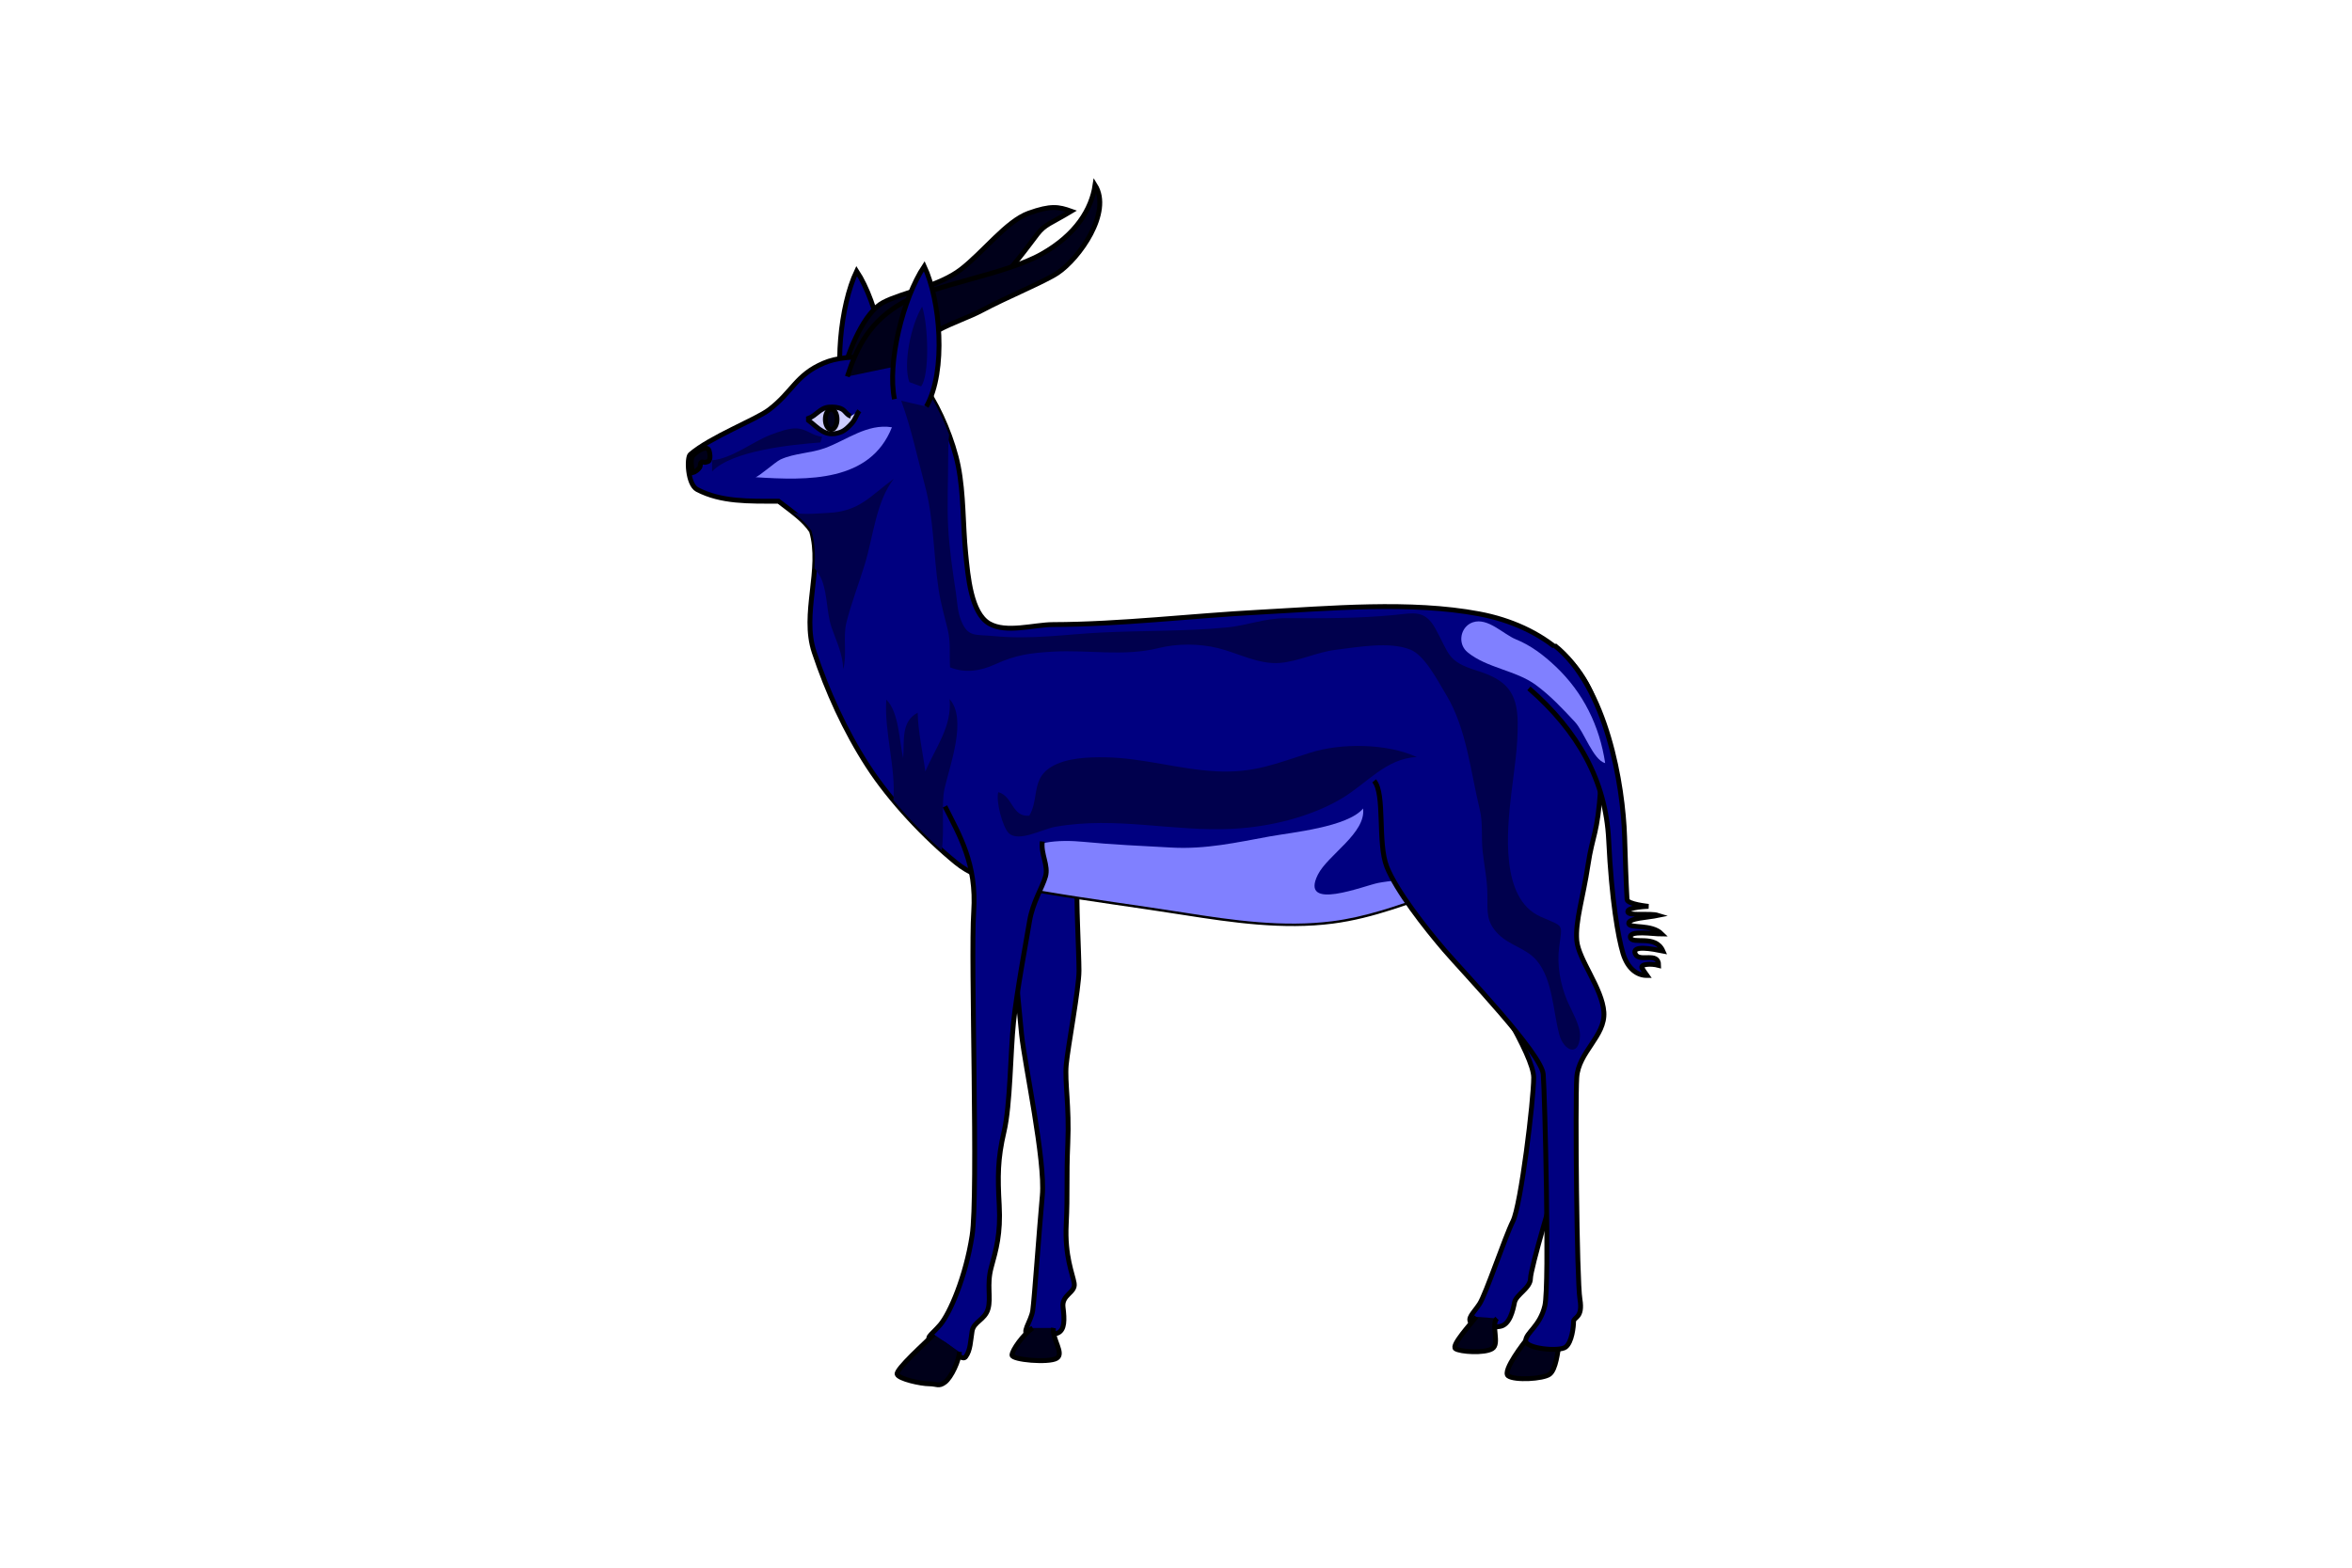
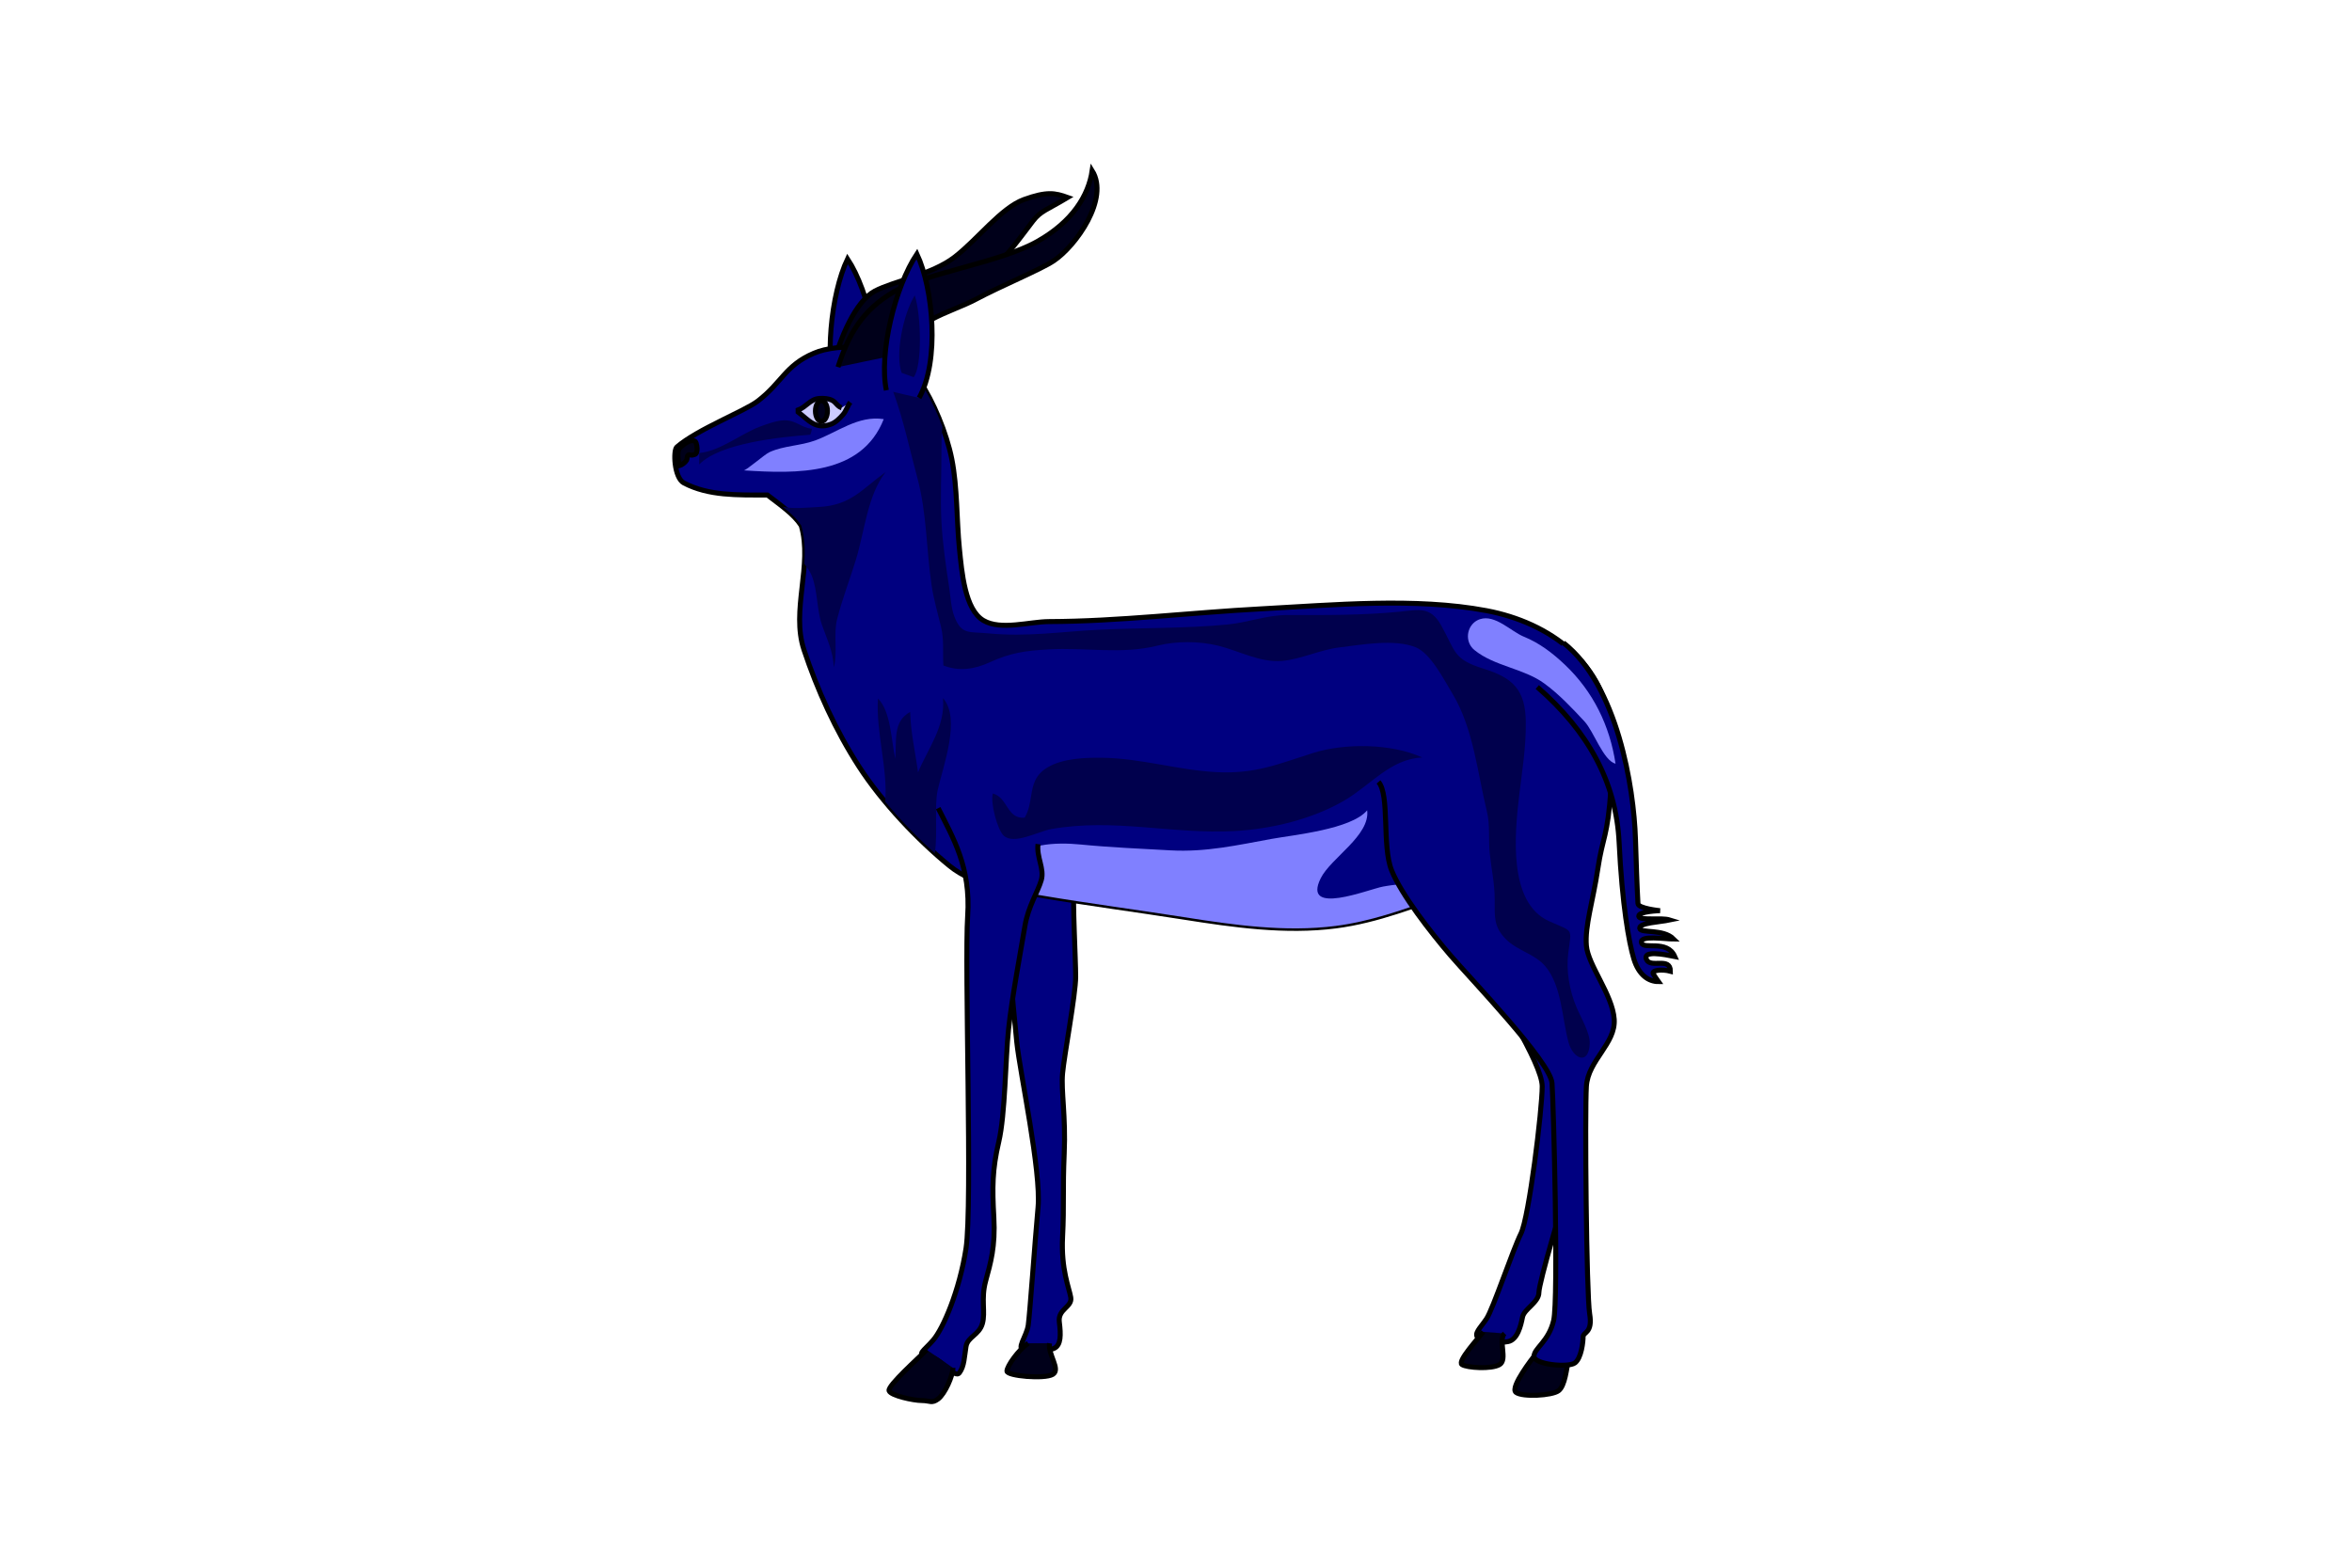
- <svg xmlns="http://www.w3.org/2000/svg" width="768mm" height="512mm" viewBox="0 0 768 512" version="1.1" id="SVGRoot">
-   <defs id="defs10953">
- 					
- 					
- 				</defs>
-   <g id="g46" style="overflow:visible" transform="matrix(2.377877,0,0,2.377877,-169.4732,293.43)">
+ <svg xmlns="http://www.w3.org/2000/svg" width="768" height="512" viewBox="0 0 203.2 135.467" version="1.1" id="SVGRoot">
+   <defs id="defs10953" />
+   <g id="g46" style="overflow:visible" transform="matrix(0.6455124,0,0,0.6455124,-48.71765,77.99328)">
    <path id="path48" d="m 187.482,-67.516 c -1.726,-4.768 -0.838,-13.899 1.424,-18.654 2.839,4.31 5.092,13.722 3.059,19.035" style="display:inline;fill:#000080;fill-opacity:1;stroke:#000000;stroke-width:0.668;stroke-dasharray:none" />
    <path id="path50" d="m 186.926,-71.823 c 0.979,-3.727 3.039,-8.664 5.611,-10.028 2.573,-1.364 7.609,-2.188 10.683,-4.547 3.073,-2.361 6.256,-6.626 9.307,-7.722 3.053,-1.096 4.126,-0.889 5.844,-0.273 -2.837,1.705 -3.583,1.78 -4.649,3.149 -1.065,1.369 -3.834,5.274 -5.926,6.906 -2.094,1.631 -5.089,4.771 -7.411,5.636 -2.322,0.865 -6.461,4.594 -7.018,6.544" style="display:inline;fill:#00001a;fill-opacity:1;stroke:#000000;stroke-width:0.668;stroke-dasharray:none" />
    <path id="path52" d="m 209.8,-3.66 c 0,3.505 1.315,18.184 1.754,22.346 0.438,4.162 3.285,17.307 2.847,22.126 -0.438,4.819 -1.095,14.24 -1.314,15.773 -0.219,1.533 -1.752,3.286 -0.438,3.286 1.314,0 3.067,0.219 3.943,-0.219 0.877,-0.438 0.877,-1.753 0.657,-3.505 -0.219,-1.754 1.752,-1.973 1.533,-3.287 -0.219,-1.313 -1.313,-3.725 -1.095,-8.105 0.218,-4.382 0,-6.135 0.218,-11.172 0.22,-5.039 -0.437,-8.326 -0.218,-10.735 0.218,-2.41 1.752,-10.516 1.752,-12.925 0,-2.41 -0.438,-10.297 -0.219,-11.831" style="fill:#000080;fill-opacity:1;stroke:#000000;stroke-width:0.668;stroke-dasharray:none" />
    <path id="path54" d="m 213.086,58.994 c -1.313,0.877 -2.848,3.067 -2.848,3.725 0,0.658 5.039,1.096 6.135,0.438 1.096,-0.658 -0.657,-2.629 -0.438,-4.163" style="fill:#00001a;fill-opacity:1;stroke:#000000;stroke-width:0.668;stroke-dasharray:none" />
    <path id="path56" d="m 184.387,-73.532 c -3.832,1.626 -4.279,3.952 -7.52,6.414 -1.804,1.368 -8.011,3.73 -10.809,6.133 -0.51,0.438 -0.377,4.128 0.95,4.82 3.301,1.723 7.083,1.606 11.173,1.606 1.897,1.461 3.53,2.572 4.526,4.09 1.55,5.271 -1.395,11.339 0.367,16.641 1.777,5.346 4.236,10.784 7.374,15.636 3.069,4.749 7.848,9.806 12.122,13.29 3.329,2.716 8.228,3.26 12.268,3.943 6.432,1.09 12.6,1.885 19.065,2.906 6.674,1.053 13.587,2.047 20.339,1.179 5.631,-0.723 10.905,-2.884 16.229,-4.733 4.554,-1.582 9.784,-2.476 13.528,-5.712 4.065,-3.516 7.349,-10.18 7.076,-15.254 -0.508,-9.424 -8.208,-14.913 -16.65,-16.504 -9.521,-1.794 -20.518,-0.759 -30.187,-0.243 -9.285,0.492 -19.066,1.68 -28.379,1.704 -2.584,0.007 -6.445,1.216 -8.763,-0.146 -2.482,-1.46 -2.896,-6.419 -3.221,-9.669 -0.383,-3.833 -0.259,-8.13 -1.015,-11.946 -0.688,-3.466 -2.483,-7.74 -4.308,-10.458 -2.56,-3.813 -8.063,-5.272 -12.803,-4.146 -0.473,0.114 -0.927,0.264 -1.362,0.449 z" style="display:inline;fill:#000080;fill-opacity:1;stroke:#000000;stroke-width:0.668;stroke-dasharray:none" />
    <path id="path58" d="m 187.627,-71.685 c 1.334,-4.125 3.136,-7.618 7.604,-10.15 4.469,-2.532 14.089,-3.85 19.087,-6.673 4.726,-2.668 6.835,-6.172 7.327,-9.472 2.347,3.762 -2.184,10.086 -5.137,12.067 -1.748,1.175 -7.116,3.38 -10.425,5.154 -3.309,1.774 -9.314,3.05 -10.01,7.308" style="display:inline;fill:#00001a;fill-opacity:1;stroke:#000000;stroke-width:0.668;stroke-dasharray:none" />
    <path id="path60" d="m 188.113,-66.242 c -0.539,-0.149 -0.755,-0.714 -1.226,-0.969 -0.511,-0.277 -1.18,-0.312 -1.77,-0.272 -1.22,0.081 -1.759,1.173 -2.834,1.546 -0.002,0.089 -0.006,0.178 0,0.268 1.415,1.078 2.309,2.389 4.388,1.638 0.64,-0.229 1.162,-0.767 1.604,-1.262 0.474,-0.531 0.587,-1.157 1.005,-1.679" style="display:inline;fill:#cdccff;fill-opacity:1;stroke:#000007;stroke-width:0.668;stroke-dasharray:none;stroke-opacity:1" />
    <ellipse id="ellipse62" ry="1.388" rx="0.804" cy="-65.805" cx="185.411" style="fill:#00001a;fill-opacity:1;stroke:#000000;stroke-width:0.668;stroke-dasharray:none" />
    <path id="path64" d="m 166.37,-58.473 c -0.111,-0.534 -0.347,-1.887 0.056,-2.346 0.397,-0.455 1.586,-1.354 2.102,-0.898 0.182,0.16 0.268,0.926 0.234,1.17 -0.083,0.607 -0.236,0.524 -0.674,0.657 -0.134,0.041 -0.328,-0.145 -0.515,-0.005 -0.183,0.139 -0.096,0.486 -0.2,0.663 -0.193,0.324 -0.661,0.67 -1.003,0.759 z" style="fill:#00001a;fill-opacity:1;stroke:#000000;stroke-width:0.668;stroke-dasharray:none" />
    <path id="path66" d="m 280.78,60.747 c 0,0 -3.286,4.163 -2.41,4.82 0.876,0.656 4.819,0.438 5.696,-0.22 0.876,-0.657 1.096,-3.067 1.314,-4.162" style="fill:#00001a;fill-opacity:1;stroke:#000000;stroke-width:0.668;stroke-dasharray:none" />
    <path id="path68" d="m 273.112,7.513 c 2.41,4.162 8.764,14.021 8.764,17.087 0,3.067 -1.753,17.526 -2.849,19.717 -1.096,2.191 -3.724,10.077 -4.601,11.393 -0.877,1.313 -1.752,1.971 -1.096,2.628 0.657,0.657 2.63,0.657 3.944,0.438 1.313,-0.219 1.752,-2.19 1.971,-3.286 0.22,-1.096 2.191,-1.972 2.191,-3.286 0,-1.314 3.286,-12.487 4.162,-14.896 0.877,-2.41 -0.657,-26.509 -0.657,-26.509" style="display:inline;fill:#000080;fill-opacity:1;stroke:#000000;stroke-width:0.668;stroke-dasharray:none" />
    <path id="path70" d="m 273.988,57.461 c -0.657,0.876 -3.505,3.943 -2.848,4.381 0.658,0.438 3.943,0.657 5.039,0 1.096,-0.656 -0.219,-3.285 0.657,-4.162" style="fill:#00001a;fill-opacity:1;stroke:#000000;stroke-width:0.668;stroke-dasharray:none" />
    <path id="path72" d="m 233.904,1.947 c 6.674,1.053 13.587,2.047 20.339,1.179 4.546,-0.584 8.858,-2.104 13.153,-3.643 -0.292,-0.672 -0.783,-1.256 -1.467,-1.608 -1.24,-0.64 -3.988,-0.269 -5.366,-0.014 -1.916,0.355 -10.892,4.019 -8.323,-1.126 1.354,-2.713 6.632,-5.701 6.21,-9.087 -2.126,2.552 -9.826,3.288 -12.821,3.833 -4.523,0.823 -8.772,1.795 -13.514,1.528 -4,-0.224 -8.108,-0.396 -12.019,-0.783 -1.668,-0.165 -3.644,-0.196 -5.269,0.121 -3.161,0.617 -3.23,3.351 -3.124,6.174 1.073,0.189 2.131,0.35 3.135,0.52 6.433,1.09 12.6,1.885 19.066,2.906 z" style="fill:#8080ff;fill-opacity:1;stroke:none;stroke-width:0.668;stroke-dasharray:none;stroke-opacity:1" />
    <path id="path76" d="m 201.673,-27.372 c 0.347,3.768 -1.948,6.663 -3.335,9.931 -0.345,-2.613 -0.992,-5.358 -1.051,-8.075 -2.354,1.254 -1.796,3.905 -1.995,6.251 -0.534,-2.352 -0.579,-6.369 -2.315,-8.042 -0.293,4.457 1.334,9.355 0.973,13.812 2.055,2.47 4.365,4.852 6.643,6.891 0.396,-2.741 -0.095,-6.382 0.385,-8.496 0.72,-3.179 3.137,-9.546 0.695,-12.272 z" style="fill:#00004d;fill-opacity:1;stroke:none;stroke-width:0.668;stroke-dasharray:none" />
    <path id="path78" d="m 184.984,-52.952 c -1.354,0.064 -3.218,0.267 -4.55,0.006 -0.079,-0.016 -0.153,-0.039 -0.231,-0.062 1.021,0.811 1.887,1.597 2.505,2.539 0.483,1.644 0.529,3.365 0.417,5.115 0.455,0.604 0.822,1.153 0.996,1.599 0.815,2.108 0.644,4.52 1.356,6.571 0.685,1.972 1.512,3.572 1.588,5.695 0.542,-1.948 -0.063,-4.43 0.438,-6.422 0.669,-2.653 1.72,-5.371 2.521,-7.983 1.182,-3.86 1.536,-8.59 3.975,-11.734 -3.214,2.308 -4.629,4.469 -9.015,4.676 z" style="fill:#00004d;fill-opacity:1;stroke:none;stroke-width:0.668;stroke-dasharray:none" />
    <path id="path82" d="m 259.968,-16.147 c 1.534,1.753 0.438,8.543 1.753,11.83 1.314,3.286 5.258,8.325 7.887,11.392 2.629,3.067 13.363,14.239 13.582,17.088 0.22,2.848 0.877,28.917 0.22,31.766 -0.658,2.848 -2.629,3.725 -2.629,4.819 0,1.094 4.601,1.533 5.477,0.876 0.876,-0.656 1.095,-2.848 1.095,-3.505 0,-0.657 1.315,-0.438 0.877,-3.066 -0.438,-2.63 -0.657,-26.946 -0.438,-30.452 0.22,-3.505 3.943,-5.695 3.725,-8.981 -0.22,-3.286 -3.505,-7.229 -3.725,-9.857 -0.219,-2.63 0.877,-5.916 1.534,-10.297 0.657,-4.382 1.314,-4.162 1.753,-10.735 0.162,-2.443 0.438,-7.667 -0.438,-9.639" style="display:inline;fill:#000080;fill-opacity:1;stroke:#000000;stroke-width:0.668;stroke-dasharray:none" />
    <path id="path84" d="m 201.074,-65.033 -0.445,-1.017 -0.827,-1.683 -1.062,-1.919 -1.059,-1.279 -1.014,-0.933 c -0.173,0.077 -0.339,0.157 -0.499,0.24 -1.875,0.974 -1.85,1.312 -1.101,3.379 1.375,3.791 2.11,7.433 3.17,11.348 1.305,4.82 1.184,9.533 1.924,14.46 0.29,1.925 0.82,3.69 1.259,5.537 0.423,1.779 0.2,3.285 0.312,5.159 2.082,0.828 4.168,0.512 6.21,-0.425 2.799,-1.285 4.814,-1.553 7.867,-1.728 4.975,-0.284 9.77,0.701 14.577,-0.499 2.545,-0.635 5.578,-0.615 8.111,10e-4 2.751,0.669 5.634,2.3 8.565,2.042 2.553,-0.223 5.066,-1.494 7.702,-1.811 2.961,-0.356 7.319,-1.164 10.173,-0.018 1.999,0.803 3.744,4.251 4.936,6.226 2.797,4.636 3.35,10.632 4.601,15.747 0.456,1.863 0.182,3.721 0.39,5.695 0.217,2.061 0.657,3.938 0.657,6.135 0,2.271 -0.152,3.602 1.48,5.259 1.583,1.608 3.86,1.938 5.311,3.668 2.176,2.598 2.22,6.908 3.079,10.132 0.591,2.214 2.701,3.189 2.846,0.22 0.07,-1.458 -1.2,-3.535 -1.762,-4.873 -0.938,-2.23 -1.423,-4.886 -1.101,-7.342 0.444,-3.387 0.698,-2.723 -2.589,-4.204 -5.504,-2.481 -4.589,-11.75 -3.979,-16.896 0.397,-3.329 0.905,-6.272 0.876,-9.735 -0.037,-4.327 -1.715,-5.939 -5.656,-7.162 -4.116,-1.274 -3.702,-2.299 -5.688,-5.828 -1.427,-2.536 -2.964,-2.06 -5.497,-1.806 -4.938,0.493 -10.021,0.465 -14.993,0.448 -2.849,-0.009 -5.316,0.999 -8.054,1.267 -5.753,0.56 -11.501,0.415 -17.291,0.706 -5.079,0.253 -9.552,0.992 -14.804,0.481 -2.516,-0.246 -3.529,0.232 -4.486,-2.223 -0.454,-1.165 -0.497,-2.522 -0.693,-3.833 -0.445,-2.967 -0.893,-5.939 -1.047,-8.885 -0.164,-3.126 0.004,-6.306 0,-9.437 -0.001,-1.039 0.006,-2.165 0.135,-3.261 z" style="display:inline;fill:#00004d;fill-opacity:1;stroke:none;stroke-width:0.668;stroke-dasharray:none" />
    <path id="path86" d="m 281.219,-28.854 c 6.791,5.915 10.561,12.713 10.953,20.812 0.404,8.32 1.303,13.363 1.96,15.554 0.657,2.191 1.983,3.067 3.298,3.067 -0.264,-0.368 -0.473,-0.685 -0.654,-0.979 -0.376,-0.581 1.166,-0.701 2.261,-0.408 0,-1.97 -2.67,-0.345 -3.209,-1.577 0,-0.003 -0.002,-0.007 -0.004,-0.011 -0.516,-1.228 2.341,-0.675 3.798,-0.384 -1.021,-2.332 -4.229,-0.835 -4.461,-1.857 0,-0.004 0,-0.008 0,-0.011 -0.204,-1.021 3.076,-0.469 4.314,-0.469 -1.422,-1.422 -4.462,-0.716 -4.547,-1.441 -10e-4,-0.003 -10e-4,-0.006 -10e-4,-0.01 -0.063,-0.728 2.653,-0.813 4.037,-1.104 -1.167,-0.366 -4.114,0.147 -4.166,-0.505 0,-0.002 -10e-4,-0.003 -10e-4,-0.004 -0.043,-0.652 2.853,-0.733 2.853,-0.733 0,0 -2.916,-0.287 -2.955,-0.946 -0.137,-2.513 -0.234,-5.499 -0.332,-8.619 -0.219,-7.011 -2.41,-20.594 -9.639,-26.289" style="display:inline;fill:#000080;fill-opacity:1;stroke:#000000;stroke-width:0.668;stroke-dasharray:none" />
    <path id="path88" d="m 194.1,-68.579 c -1.021,-4.965 1.169,-13.875 4.09,-18.256 2.19,4.674 3.066,14.312 0.292,19.278" style="display:inline;fill:#000080;fill-opacity:1;stroke:#000000;stroke-width:0.668;stroke-dasharray:none" />
    <path id="path90" d="m 196.146,-70.916 c -0.877,-2.337 0.146,-7.739 1.752,-10.369 0.876,2.63 1.022,9.494 -0.146,10.954" style="fill:#00004d;fill-opacity:1;stroke:none;stroke-width:0.668;stroke-dasharray:none" />
    <path id="path92" d="m 201.037,-12.642 c 1.973,3.943 4.382,7.886 3.943,14.458 -0.439,6.572 0.657,38.776 -0.219,44.473 -0.877,5.695 -3.067,10.733 -4.382,12.268 -1.313,1.533 -2.409,1.972 -0.657,2.19 1.753,0.22 3.506,3.067 4.162,2.19 0.657,-0.876 0.657,-2.19 0.877,-3.505 0.219,-1.314 1.753,-1.533 2.191,-3.066 0.438,-1.534 -0.22,-3.287 0.438,-5.696 0.658,-2.41 1.314,-4.601 1.096,-8.544 -0.219,-3.942 -0.219,-6.354 0.656,-10.077 0.877,-3.725 0.877,-10.954 1.315,-15.116 0.438,-4.162 1.753,-11.172 2.19,-13.802 0.438,-2.629 1.752,-4.601 2.19,-6.135 0.438,-1.532 -0.657,-3.066 -0.438,-4.818" style="fill:#000080;fill-opacity:1;stroke:#000000;stroke-width:0.668;stroke-dasharray:none" />
    <path id="path94" d="m 199.504,59.871 c -1.095,1.096 -5.257,4.819 -5.039,5.477 0.219,0.657 3.287,1.314 4.383,1.314 1.095,0 1.313,0.438 2.189,-0.22 0.877,-0.656 1.973,-3.066 1.973,-4.162" style="fill:#00001a;fill-opacity:1;stroke:#000000;stroke-width:0.668;stroke-dasharray:none" />
    <path id="path96" d="m 213.483,-14.328 c -0.161,0.979 -0.303,1.996 -0.873,2.962 -2.413,0.206 -2.227,-2.694 -4.257,-3.236 -0.354,1.216 0.594,4.83 1.447,5.636 1.372,1.293 4.606,-0.565 6.38,-0.876 8.46,-1.485 16.12,0.717 24.514,0.268 4.895,-0.262 10.418,-1.578 14.727,-4.103 3.512,-2.057 6.153,-5.569 10.407,-5.744 -4.143,-1.896 -10.387,-1.941 -14.623,-0.603 -4.67,1.476 -7.7,2.832 -12.936,2.562 -5.095,-0.264 -10.057,-1.842 -15.188,-1.922 -2.337,-0.036 -5.364,0.056 -7.438,1.308 -1.656,0.999 -1.928,2.336 -2.16,3.748 z" style="fill:#00004d;fill-opacity:1;stroke:none;stroke-width:0.668;stroke-dasharray:none" />
    <path id="path80" d="m 169.053,-60.181 c 2.828,-0.264 5.547,-2.557 8.095,-3.518 0.917,-0.347 2.32,-0.855 3.298,-0.863 1.608,-0.015 2.283,1.026 3.696,1.132 -0.049,0.271 -0.094,0.512 -0.23,0.801 -3.92,0.302 -12.07,1.098 -14.858,3.981 v -1.533 z" style="display:inline;overflow:visible;fill:#00004d;fill-opacity:1;stroke:none;stroke-width:0.668;stroke-dasharray:none" />
    <path id="path98" d="m 178.506,-60.317 c -0.023,0.011 -0.049,0.022 -0.073,0.034 -0.665,0.31 -3.08,2.448 -3.43,2.425 7.153,0.469 15.774,0.689 18.747,-6.858 -3.422,-0.542 -6.21,1.778 -9.224,2.871 -1.933,0.7 -4.143,0.682 -6.02,1.528 z" style="fill:#8080ff;fill-opacity:1;stroke:none;stroke-width:0.668;stroke-dasharray:none;stroke-opacity:1" />
    <path id="path100" d="m 272.703,-37.438 c 0.234,-0.218 0.518,-0.391 0.847,-0.498 2.034,-0.668 4.165,1.647 5.868,2.34 2.076,0.843 3.809,2.161 5.464,3.724 3.833,3.621 6.048,8.215 6.812,13.287 -1.664,-0.451 -2.877,-4.287 -4.166,-5.674 -1.692,-1.819 -3.394,-3.629 -5.38,-5.081 -2.742,-2.005 -6.698,-2.301 -9.343,-4.467 -1.183,-0.969 -1.098,-2.704 -0.102,-3.631 z" style="display:inline;fill:#8080ff;fill-opacity:1;stroke:none;stroke-width:0.668;stroke-dasharray:none;stroke-opacity:1" />
  </g>
</svg>
